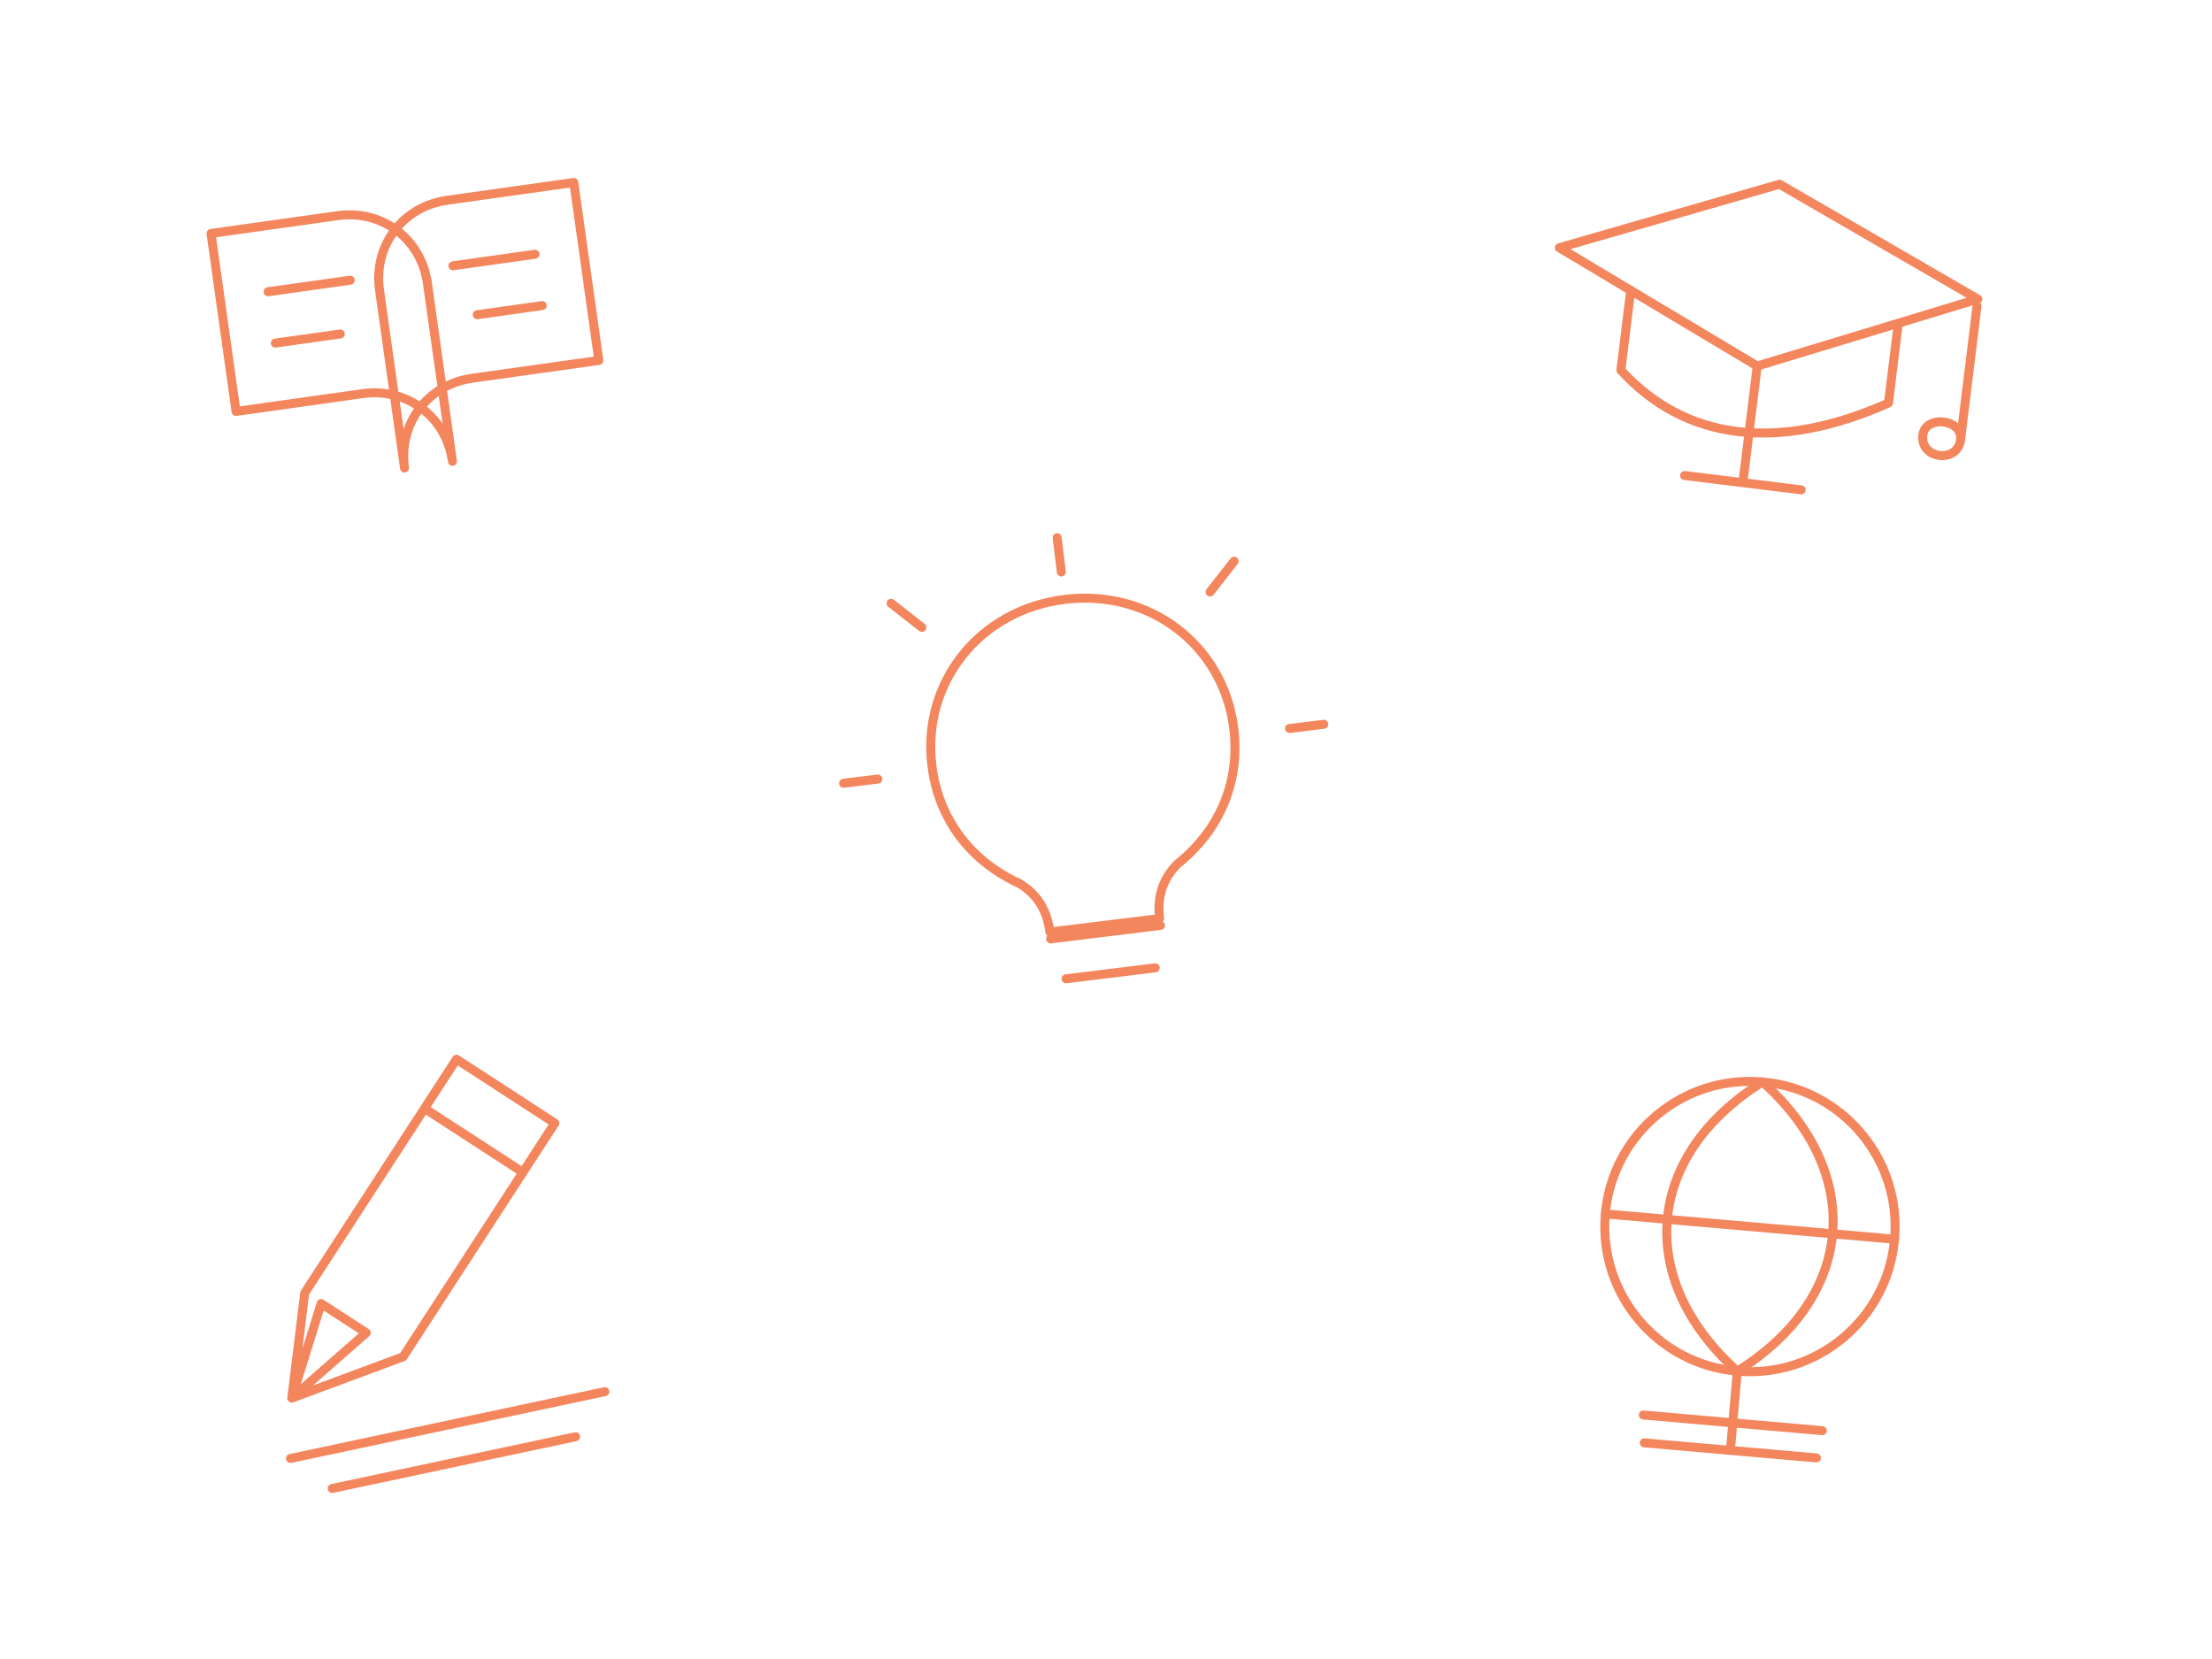
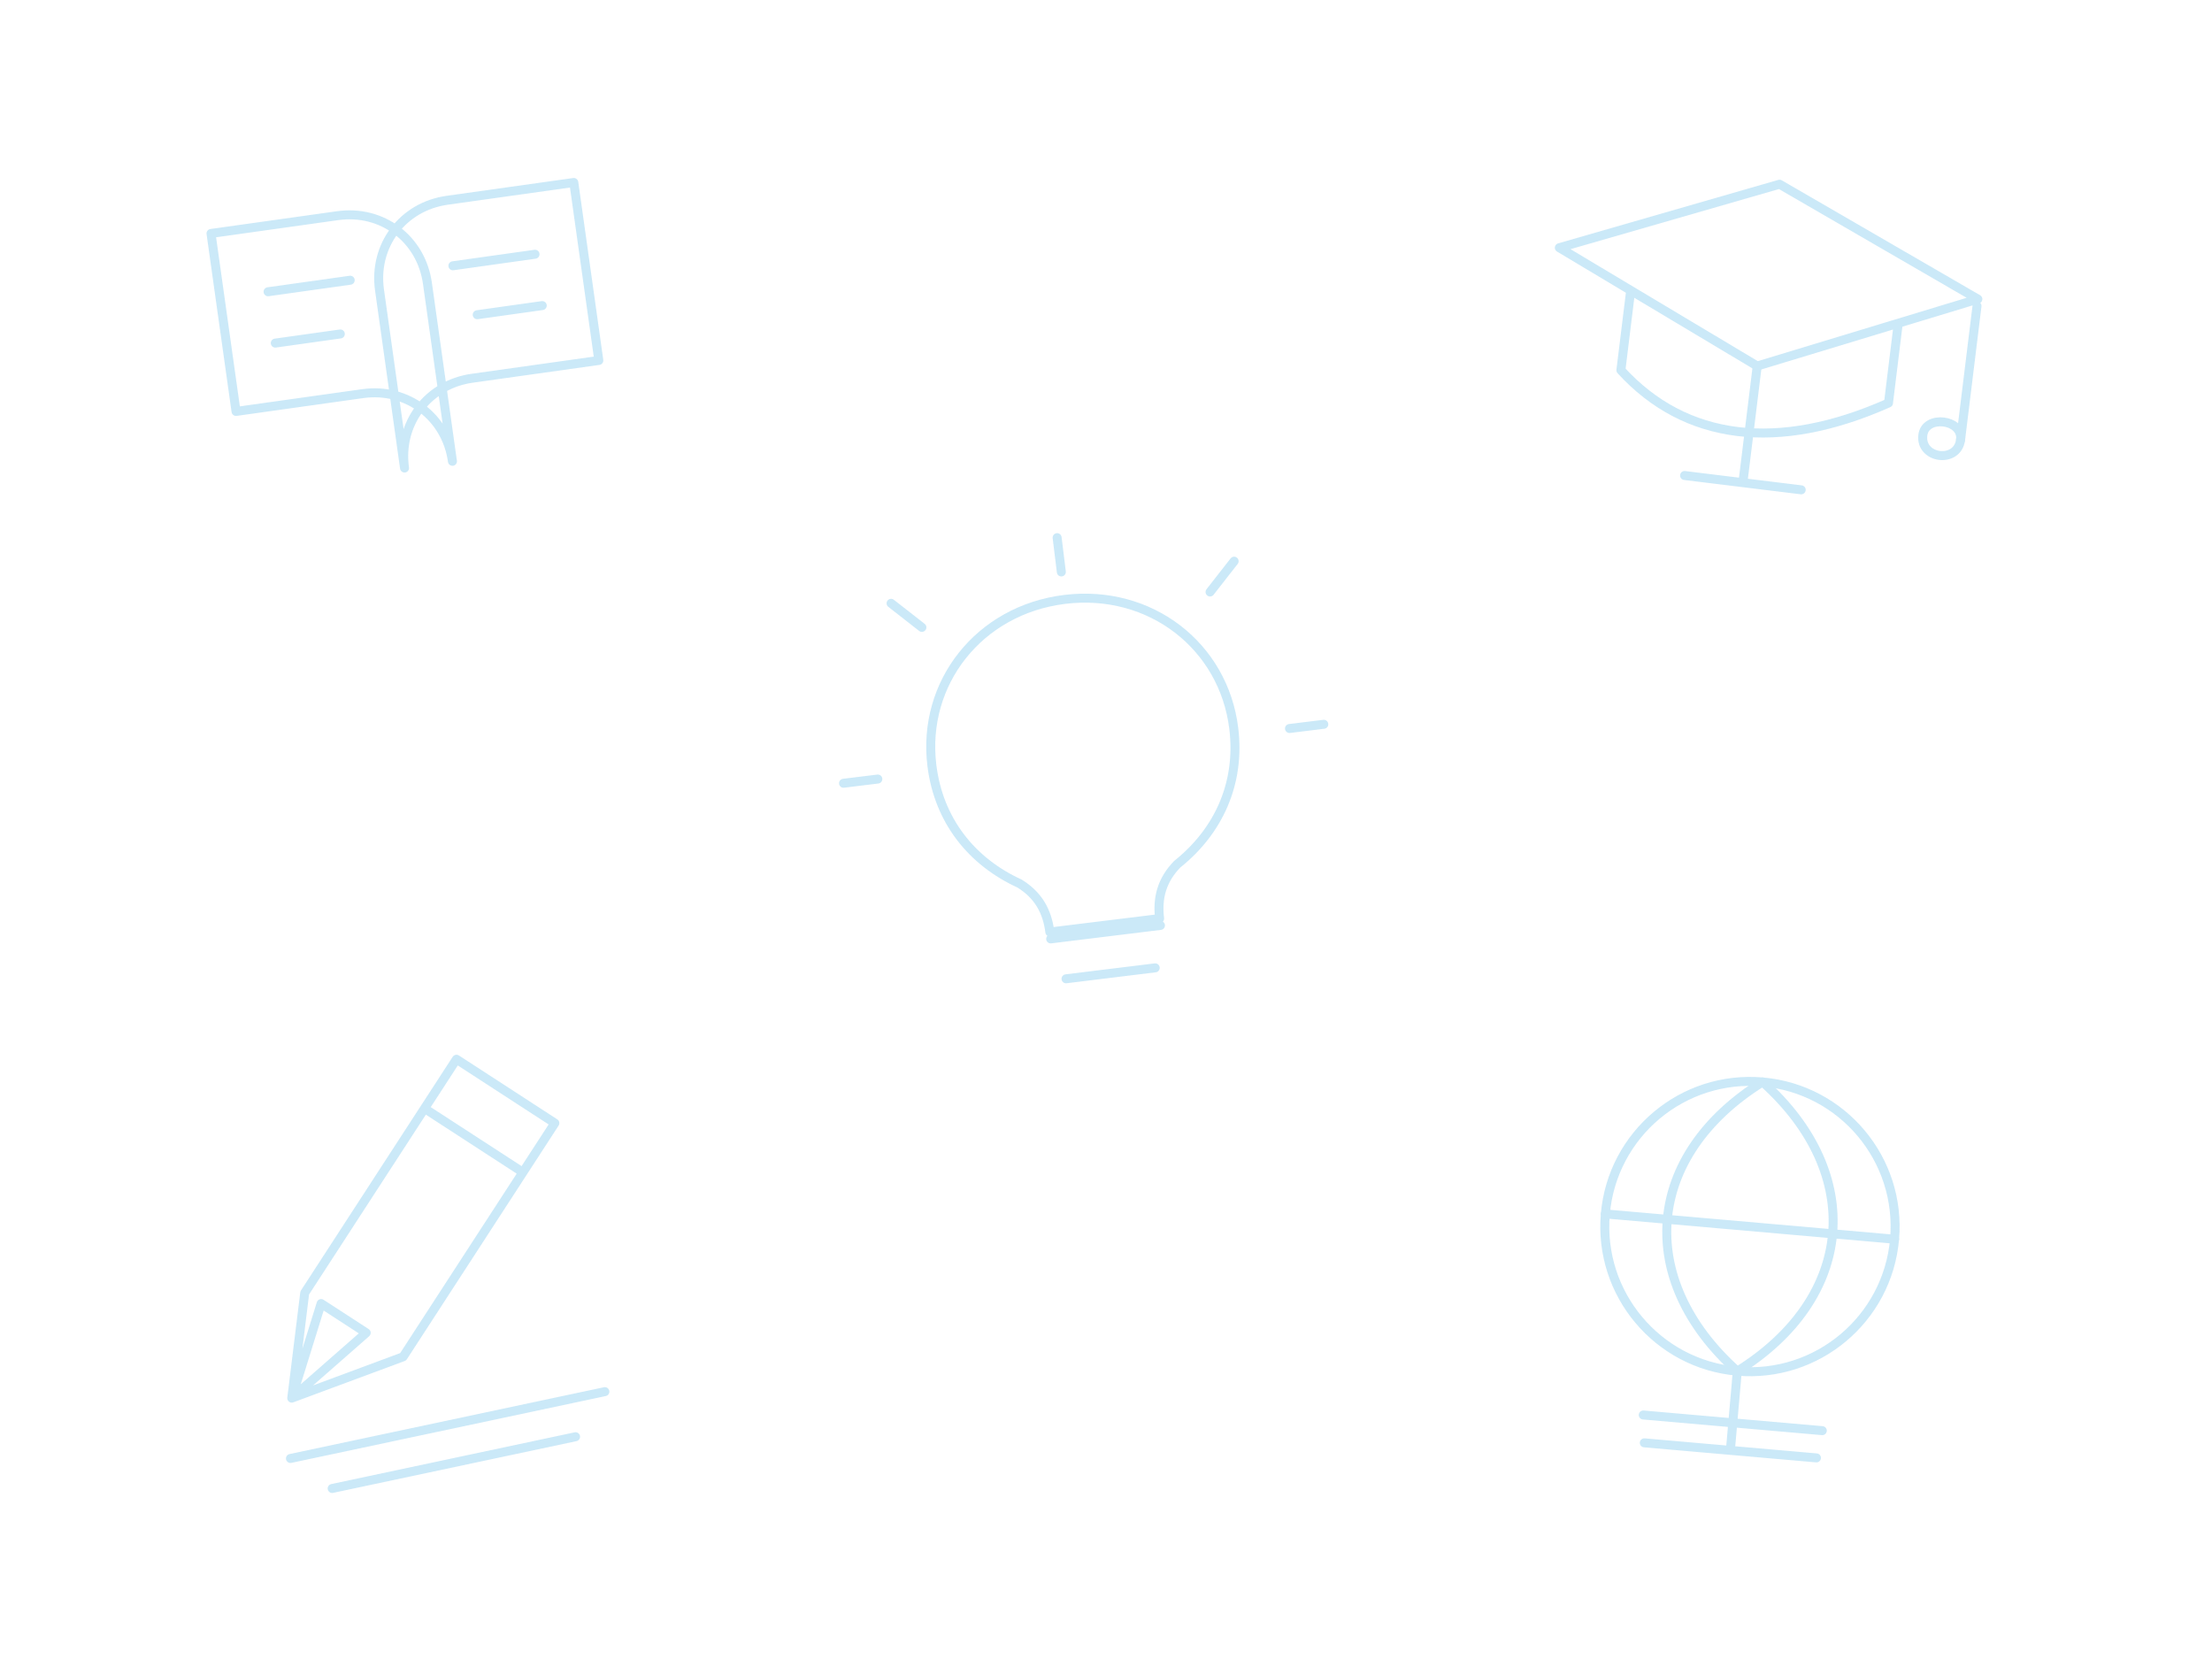
<svg xmlns="http://www.w3.org/2000/svg" width="640" height="480" viewBox="0 0 640 480" fill="none">
-   <g stroke="#f26b3a" stroke-width="2.6" stroke-linecap="round" stroke-linejoin="round" opacity=".82">
+   <g stroke="#C0E4F6" stroke-width="2.6" stroke-linecap="round" stroke-linejoin="round" opacity=".82">
    <g transform="translate(55 42) rotate(-8 62 50)">
      <path d="M10 18h37c13 0 23 10 23 23v52c0-13-10-23-23-23H10zM116 18H79c-13 0-23 10-23 23v52c0-13 10-23 23-23h37z" />
      <path d="M24 37h24M24 52h19M102 37H78M102 52H83" />
    </g>
    <g transform="translate(440 45) rotate(7 70 48)">
      <path d="m9 34 61-26 61 26-61 27zM31 44v23c21 18 48 18 78 0V44M131 36v39" />
      <path d="M131 75c0 7-11 7-11 0 0-6 11-6 11 0zM70 61v34M53 95h34" />
    </g>
    <g transform="translate(250 165) rotate(-7 65 65)">
      <path d="M65 8c-25 0-44 19-44 43 0 16 8 29 21 37 5 4 7 9 7 15h32c0-6 2-11 7-15 13-8 21-21 21-37 0-24-19-43-44-43zM49 105h32M52 117h26" />
      <path d="M65 0v-10M23 11l-8-8M107 11l8-8M5 53h-10M125 53h10" />
    </g>
    <g transform="translate(55 320) rotate(-12 72 54)">
      <path d="m24 75 10-29L91-11l24 24-57 57zM79 1l24 24M24 75l25-14-11-11zM20 92h93M30 103h72" />
    </g>
    <g transform="translate(435 300) rotate(5 72 70)">
      <circle cx="70" cy="55" r="42" />
      <path d="M28 55h84M70 13c16 12 24 27 24 42s-8 30-24 42C54 85 46 70 46 55s8-30 24-42zM44 112h52M70 97v23M45 120h50" />
    </g>
  </g>
</svg>
